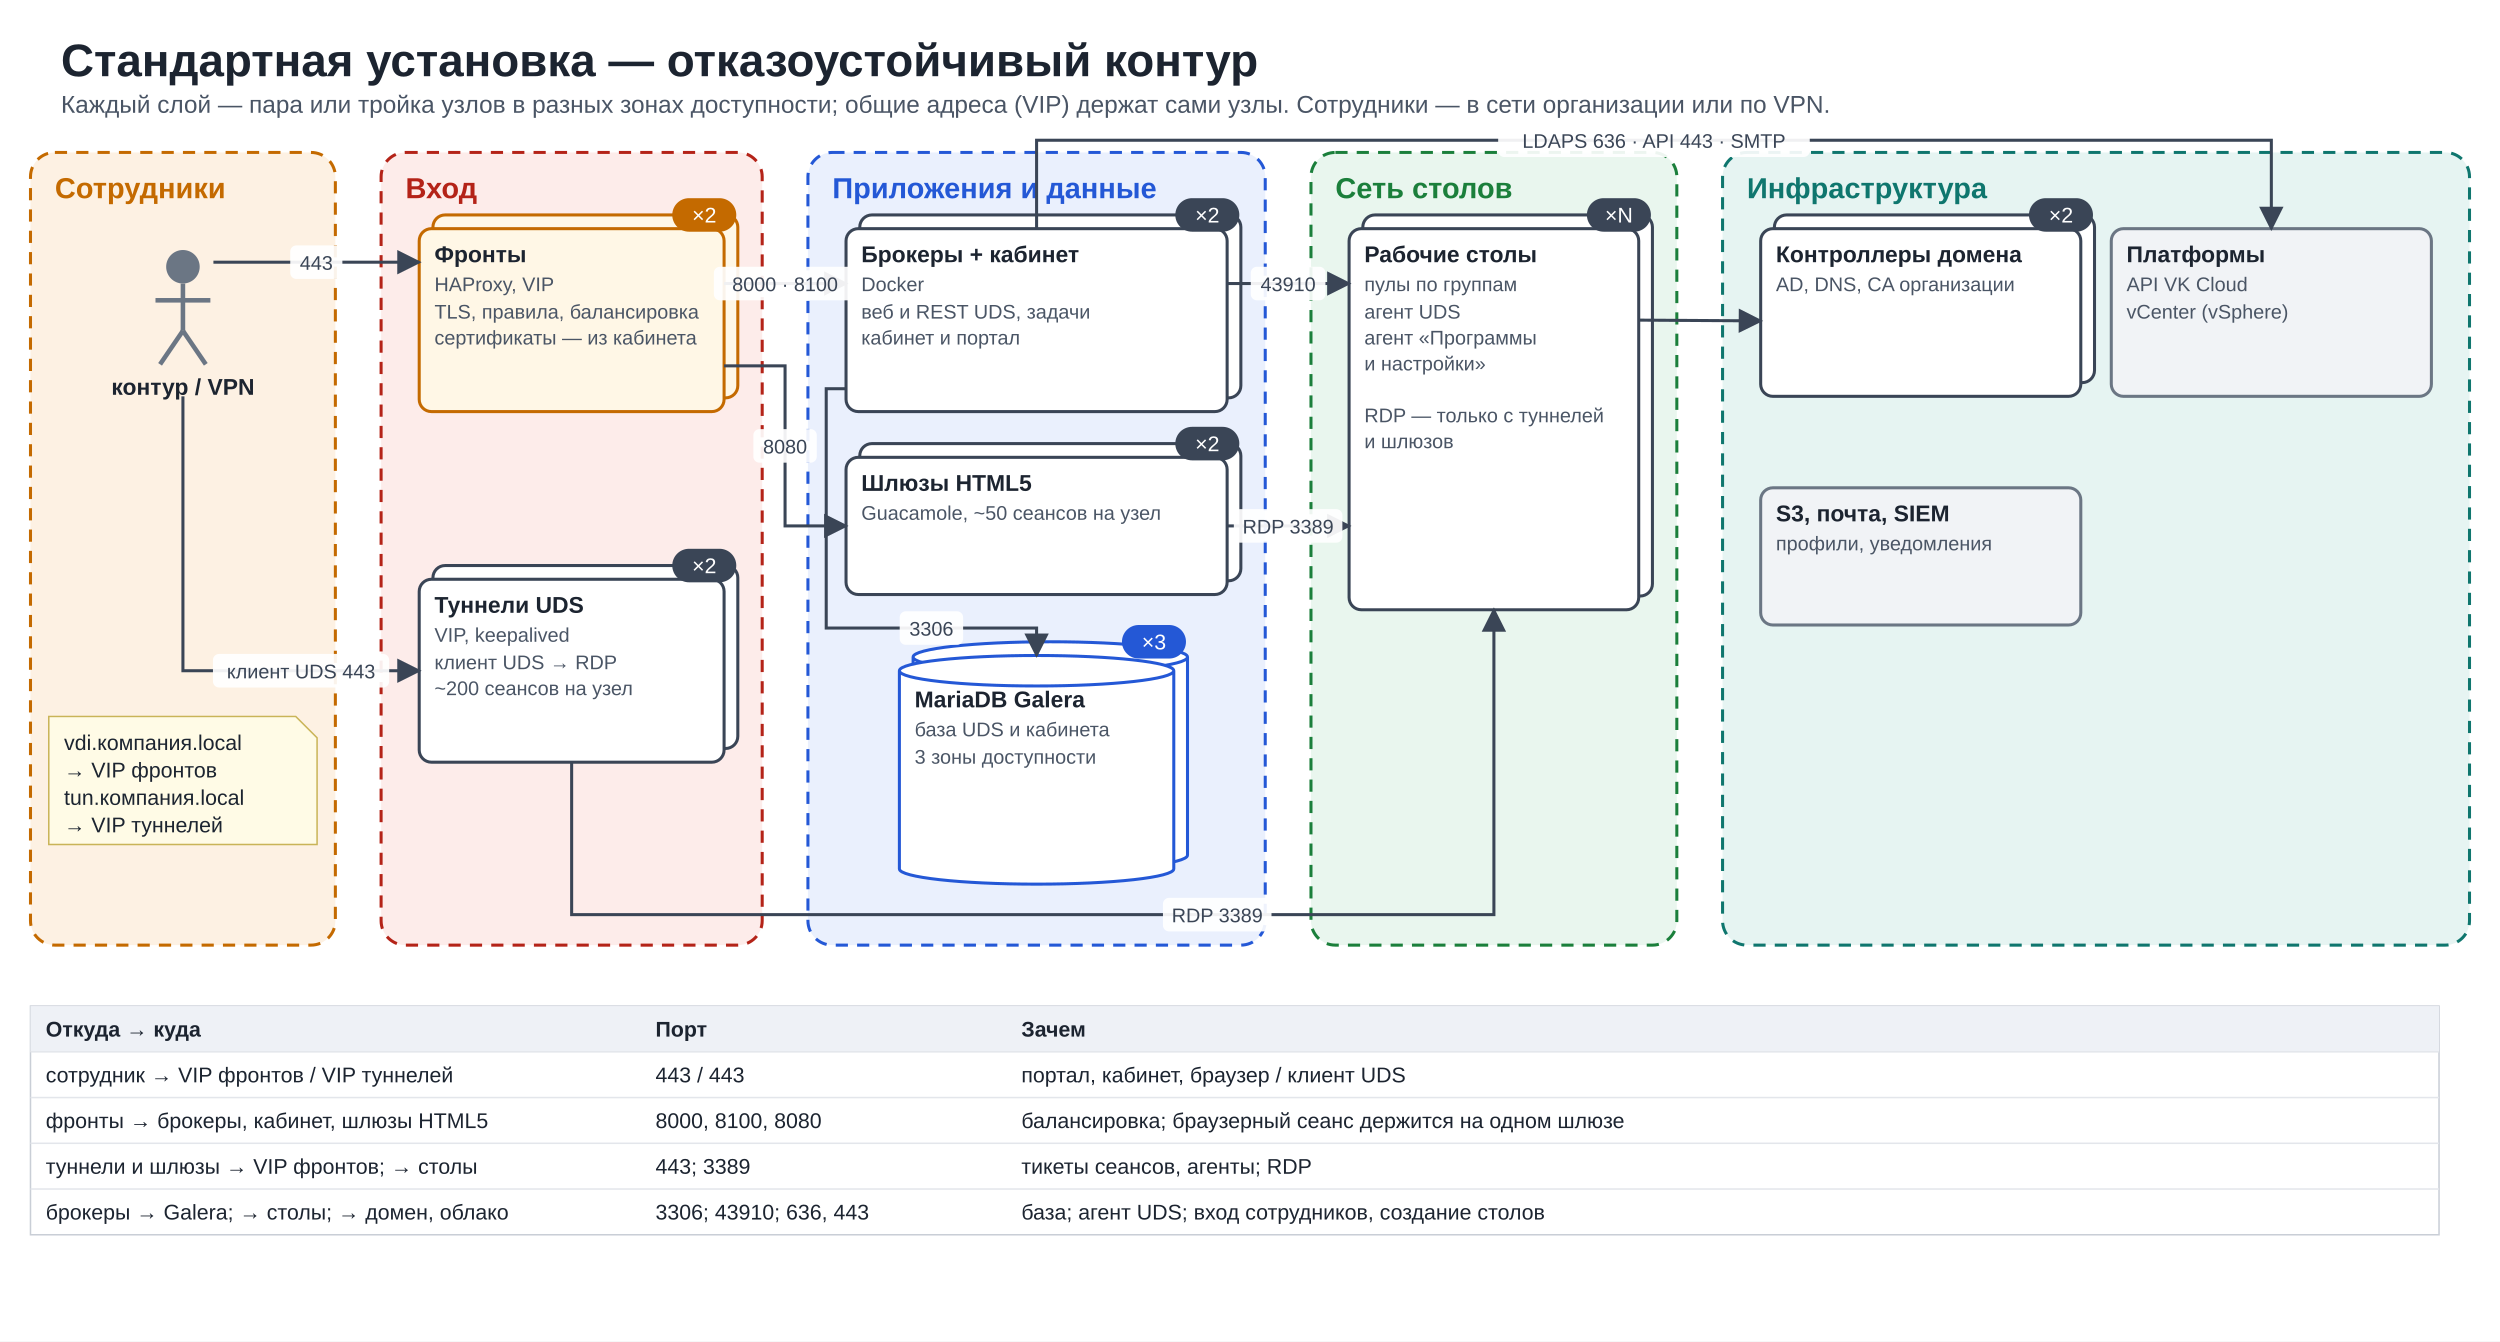
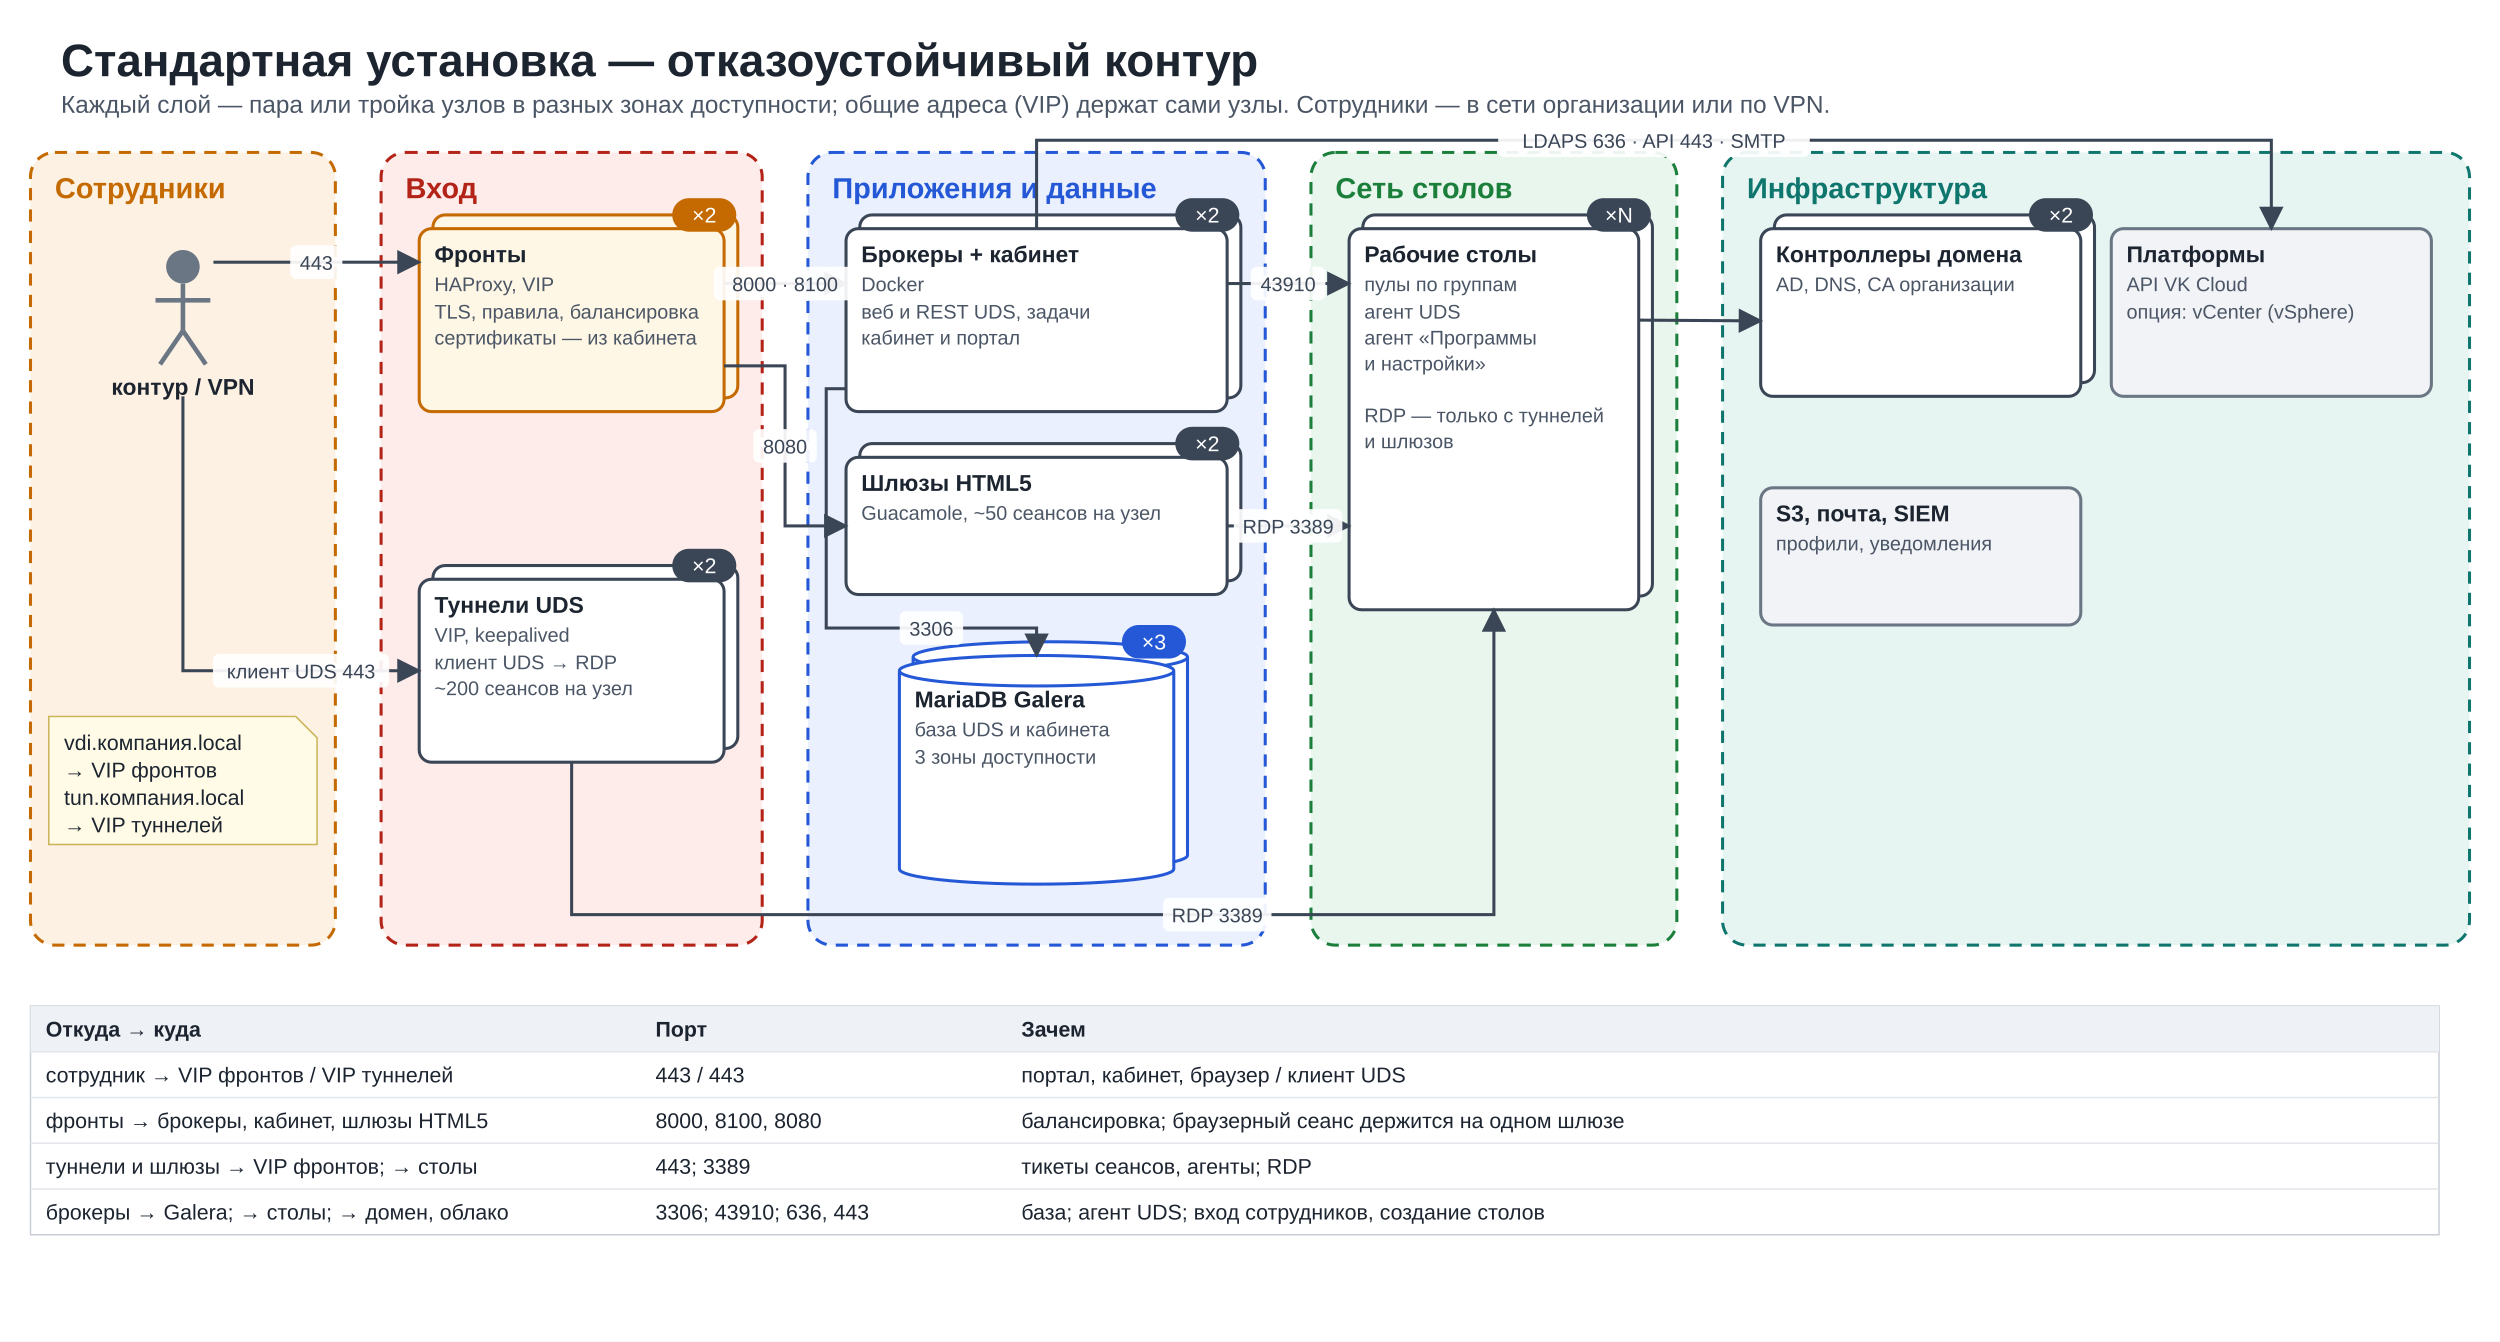
<svg xmlns="http://www.w3.org/2000/svg" viewBox="0 0 1640 880" width="1640" height="880">
  <style>
.h1{font:700 30px Arial,Helvetica,sans-serif;fill:#1C2430}.h2{font:16px Arial,Helvetica,sans-serif;fill:#4A5565}
.zt{font:700 19px Arial,Helvetica,sans-serif}.bt{font:700 16px Arial,Helvetica,sans-serif}.bs{font:14px Arial,Helvetica,sans-serif}
.vn{font:700 15px Arial,Helvetica,sans-serif;fill:#1C2430}.vr{font:13px Arial,Helvetica,sans-serif;fill:#4A5565}
.vp{font:12.5px Arial,Helvetica,sans-serif;fill:#8A1C1C}.ip{font:700 13px Consolas,Menlo,monospace}
.al{font:13px Arial,Helvetica,sans-serif;fill:#3A4556}.note{font:italic 14px Arial,Helvetica,sans-serif;fill:#6B7684}
.th{font:700 14px Arial,Helvetica,sans-serif;fill:#1C2430}.td{font:14px Arial,Helvetica,sans-serif;fill:#1C2430}
</style>
  <defs>
    <marker id="ah" viewBox="0 0 10 10" refX="9" refY="5" markerWidth="8" markerHeight="8" orient="auto-start-reverse">
      <path d="M0,0 L10,5 L0,10 z" fill="#3A4556" />
    </marker>
    <marker id="ahs" viewBox="0 0 10 10" refX="1" refY="5" markerWidth="8" markerHeight="8" orient="auto-start-reverse">
      <path d="M0,0 L10,5 L0,10 z" fill="#3A4556" />
    </marker>
  </defs>
  <rect width="1640" height="880" fill="#FFFFFF" />
  <text x="40" y="50" class="h1">Стандартная установка — отказоустойчивый контур</text>
  <text x="40" y="74" class="h2">Каждый слой — пара или тройка узлов в разных зонах доступности; общие адреса (VIP) держат сами узлы. Сотрудники — в сети организации или по VPN.</text>
  <rect x="20" y="100" width="200" height="520" rx="16" fill="#FDF1E3" stroke="#C46A00" stroke-width="2" stroke-dasharray="8 6" />
  <text x="36" y="130" class="zt" fill="#C46A00">Сотрудники</text>
  <circle cx="120" cy="175" r="11" fill="#6B7684" />
  <line x1="120" y1="186" x2="120" y2="217" stroke="#6B7684" stroke-width="3" />
  <line x1="102" y1="197" x2="138" y2="197" stroke="#6B7684" stroke-width="3" />
  <line x1="120" y1="217" x2="105" y2="239" stroke="#6B7684" stroke-width="3" />
  <line x1="120" y1="217" x2="135" y2="239" stroke="#6B7684" stroke-width="3" />
  <text x="120" y="259" class="vn" text-anchor="middle">контур / VPN</text>
  <path d="M32,470 h162 l14,14 v70 h-176 z" fill="#FFFBE6" stroke="#C9B458" />
  <text x="42" y="492" class="td">vdi.компания.local</text>
  <text x="42" y="510" class="td">→ VIP фронтов</text>
  <text x="42" y="528" class="td">tun.компания.local</text>
  <text x="42" y="546" class="td">→ VIP туннелей</text>
  <rect x="250" y="100" width="250" height="520" rx="16" fill="#FDECEA" stroke="#B42318" stroke-width="2" stroke-dasharray="8 6" />
  <text x="266" y="130" class="zt" fill="#B42318">Вход</text>
  <rect x="284" y="141" width="200" height="120" rx="8" fill="#FFF7E6" stroke="#C46A00" stroke-width="2" />
  <rect x="275" y="150" width="200" height="120" rx="8" fill="#FFF7E6" stroke="#C46A00" stroke-width="2" />
  <text x="285" y="172" class="vn" text-anchor="start">Фронты</text>
  <text x="285" y="191" class="vr" text-anchor="start">HAProxy, VIP</text>
  <text x="285" y="209" class="vr" text-anchor="start">TLS, правила, балансировка</text>
  <text x="285" y="226" class="vr" text-anchor="start">сертификаты — из кабинета</text>
  <rect x="441" y="130" width="42" height="22" rx="11" fill="#C46A00" />
  <text x="462" y="146" class="bs" fill="#FFFFFF" text-anchor="middle" font-weight="700">×2</text>
  <rect x="284" y="371" width="200" height="120" rx="8" fill="#FFFFFF" stroke="#3A4556" stroke-width="2" />
  <rect x="275" y="380" width="200" height="120" rx="8" fill="#FFFFFF" stroke="#3A4556" stroke-width="2" />
  <text x="285" y="402" class="vn" text-anchor="start">Туннели UDS</text>
  <text x="285" y="421" class="vr" text-anchor="start">VIP, keepalived</text>
  <text x="285" y="439" class="vr" text-anchor="start">клиент UDS → RDP</text>
  <text x="285" y="456" class="vr" text-anchor="start">~200 сеансов на узел</text>
  <rect x="441" y="360" width="42" height="22" rx="11" fill="#3A4556" />
  <text x="462" y="376" class="bs" fill="#FFFFFF" text-anchor="middle" font-weight="700">×2</text>
  <rect x="530" y="100" width="300" height="520" rx="16" fill="#EAF0FD" stroke="#2458D6" stroke-width="2" stroke-dasharray="8 6" />
  <text x="546" y="130" class="zt" fill="#2458D6">Приложения и данные</text>
  <rect x="564" y="141" width="250" height="120" rx="8" fill="#FFFFFF" stroke="#3A4556" stroke-width="2" />
  <rect x="555" y="150" width="250" height="120" rx="8" fill="#FFFFFF" stroke="#3A4556" stroke-width="2" />
  <text x="565" y="172" class="vn" text-anchor="start">Брокеры + кабинет</text>
  <text x="565" y="191" class="vr" text-anchor="start">Docker</text>
  <text x="565" y="209" class="vr" text-anchor="start">веб и REST UDS, задачи</text>
  <text x="565" y="226" class="vr" text-anchor="start">кабинет и портал</text>
  <rect x="771" y="130" width="42" height="22" rx="11" fill="#3A4556" />
  <text x="792" y="146" class="bs" fill="#FFFFFF" text-anchor="middle" font-weight="700">×2</text>
  <rect x="564" y="291" width="250" height="90" rx="8" fill="#FFFFFF" stroke="#3A4556" stroke-width="2" />
  <rect x="555" y="300" width="250" height="90" rx="8" fill="#FFFFFF" stroke="#3A4556" stroke-width="2" />
  <text x="565" y="322" class="vn" text-anchor="start">Шлюзы HTML5</text>
  <text x="565" y="341" class="vr" text-anchor="start">Guacamole, ~50 сеансов на узел</text>
  <rect x="771" y="280" width="42" height="22" rx="11" fill="#3A4556" />
  <text x="792" y="296" class="bs" fill="#FFFFFF" text-anchor="middle" font-weight="700">×2</text>
  <path d="M599,431 v130 a90.0,10 0 0 0 180,0 v-130 a90.0,10 0 0 0 -180,0 a90.0,10 0 0 0 180,0" fill="#FFFFFF" stroke="#2458D6" stroke-width="2" />
  <path d="M590,440 v130 a90.0,10 0 0 0 180,0 v-130 a90.0,10 0 0 0 -180,0 a90.0,10 0 0 0 180,0" fill="#FFFFFF" stroke="#2458D6" stroke-width="2" />
  <text x="600" y="464" class="vn" text-anchor="start">MariaDB Galera</text>
  <text x="600" y="483" class="vr" text-anchor="start">база UDS и кабинета</text>
  <text x="600" y="501" class="vr" text-anchor="start">3 зоны доступности</text>
  <rect x="736" y="410" width="42" height="22" rx="11" fill="#2458D6" />
  <text x="757" y="426" class="bs" fill="#FFFFFF" text-anchor="middle" font-weight="700">×3</text>
  <rect x="860" y="100" width="240" height="520" rx="16" fill="#E9F6EE" stroke="#1B7F3B" stroke-width="2" stroke-dasharray="8 6" />
  <text x="876" y="130" class="zt" fill="#1B7F3B">Сеть столов</text>
  <rect x="894" y="141" width="190" height="250" rx="8" fill="#FFFFFF" stroke="#3A4556" stroke-width="2" />
  <rect x="885" y="150" width="190" height="250" rx="8" fill="#FFFFFF" stroke="#3A4556" stroke-width="2" />
  <text x="895" y="172" class="vn" text-anchor="start">Рабочие столы</text>
  <text x="895" y="191" class="vr" text-anchor="start">пулы по группам</text>
  <text x="895" y="209" class="vr" text-anchor="start">агент UDS</text>
  <text x="895" y="226" class="vr" text-anchor="start">агент «Программы</text>
  <text x="895" y="243" class="vr" text-anchor="start">и настройки»</text>
  <text x="895" y="260" class="vr" text-anchor="start" />
  <text x="895" y="277" class="vr" text-anchor="start">RDP — только с туннелей</text>
  <text x="895" y="294" class="vr" text-anchor="start">и шлюзов</text>
  <rect x="1041" y="130" width="42" height="22" rx="11" fill="#3A4556" />
  <text x="1062" y="146" class="bs" fill="#FFFFFF" text-anchor="middle" font-weight="700">×N</text>
  <rect x="1130" y="100" width="490" height="520" rx="16" fill="#E6F4F2" stroke="#0F766E" stroke-width="2" stroke-dasharray="8 6" />
  <text x="1146" y="130" class="zt" fill="#0F766E">Инфраструктура</text>
  <rect x="1164" y="141" width="210" height="110" rx="8" fill="#FFFFFF" stroke="#3A4556" stroke-width="2" />
  <rect x="1155" y="150" width="210" height="110" rx="8" fill="#FFFFFF" stroke="#3A4556" stroke-width="2" />
  <text x="1165" y="172" class="vn" text-anchor="start">Контроллеры домена</text>
  <text x="1165" y="191" class="vr" text-anchor="start">AD, DNS, CA организации</text>
  <rect x="1331" y="130" width="42" height="22" rx="11" fill="#3A4556" />
  <text x="1352" y="146" class="bs" fill="#FFFFFF" text-anchor="middle" font-weight="700">×2</text>
  <rect x="1385" y="150" width="210" height="110" rx="8" fill="#F1F3F6" stroke="#6B7684" stroke-width="2" />
  <text x="1395" y="172" class="vn" text-anchor="start">Платформы</text>
  <text x="1395" y="191" class="vr" text-anchor="start">API VK Cloud</text>
-   <text x="1395" y="209" class="vr" text-anchor="start">vCenter (vSphere)</text>
+   <text x="1395" y="209" class="vr" text-anchor="start">опция: vCenter (vSphere)</text>
  <rect x="1155" y="320" width="210" height="90" rx="8" fill="#F1F3F6" stroke="#6B7684" stroke-width="2" />
  <text x="1165" y="342" class="vn" text-anchor="start">S3, почта, SIEM</text>
  <text x="1165" y="361" class="vr" text-anchor="start">профили, уведомления</text>
  <path d="M140,172.0 L275,172.0" fill="none" stroke="#3A4556" stroke-width="2" marker-end="url(#ah)" />
  <rect x="190.4" y="161.0" width="34.2" height="22" rx="4" fill="#FFFFFF" opacity="0.92" />
  <text x="207.5" y="177.0" class="al" text-anchor="middle">443</text>
  <path d="M120,260 L120,440 L275,440" fill="none" stroke="#3A4556" stroke-width="2" marker-end="url(#ah)" />
  <rect x="139.7" y="429.0" width="115.6" height="22" rx="4" fill="#FFFFFF" opacity="0.92" />
  <text x="197.5" y="445.0" class="al" text-anchor="middle">клиент UDS 443</text>
  <path d="M475,186.0 L555,186.0" fill="none" stroke="#3A4556" stroke-width="2" marker-end="url(#ah)" />
  <rect x="468.3" y="175.0" width="93.4" height="22" rx="4" fill="#FFFFFF" opacity="0.92" />
  <text x="515.0" y="191.0" class="al" text-anchor="middle">8000 · 8100</text>
  <path d="M475,240.0 L515,240.0 L515,345.0 L555,345.0" fill="none" stroke="#3A4556" stroke-width="2" marker-end="url(#ah)" />
  <rect x="494.2" y="281.5" width="41.6" height="22" rx="4" fill="#FFFFFF" opacity="0.92" />
  <text x="515.0" y="297.5" class="al" text-anchor="middle">8080</text>
  <path d="M555,255 L542,255 L542,412 L680,412 L680,430" fill="none" stroke="#3A4556" stroke-width="2" marker-end="url(#ah)" />
  <rect x="590.2" y="401.0" width="41.6" height="22" rx="4" fill="#FFFFFF" opacity="0.92" />
  <text x="611.0" y="417.0" class="al" text-anchor="middle">3306</text>
  <path d="M805,186.0 L885,186.0" fill="none" stroke="#3A4556" stroke-width="2" marker-end="url(#ah)" />
  <rect x="820.5" y="175.0" width="49.0" height="22" rx="4" fill="#FFFFFF" opacity="0.92" />
  <text x="845.0" y="191.0" class="al" text-anchor="middle">43910</text>
  <path d="M805,345.0 L885,345.0" fill="none" stroke="#3A4556" stroke-width="2" marker-end="url(#ah)" />
  <rect x="809.4" y="334.0" width="71.2" height="22" rx="4" fill="#FFFFFF" opacity="0.92" />
  <text x="845.0" y="350.0" class="al" text-anchor="middle">RDP 3389</text>
  <path d="M375.0,500 L375,600 L980,600 L980,400" fill="none" stroke="#3A4556" stroke-width="2" marker-end="url(#ah)" />
  <rect x="762.9" y="589.0" width="71.2" height="22" rx="4" fill="#FFFFFF" opacity="0.92" />
  <text x="798.5" y="605.0" class="al" text-anchor="middle">RDP 3389</text>
  <path d="M1075,210 L1155,210.5" fill="none" stroke="#3A4556" stroke-width="2" marker-end="url(#ah)" />
  <path d="M680.0,150 L680,92 L1490,92 L1490,150" fill="none" stroke="#3A4556" stroke-width="2" marker-end="url(#ah)" />
  <rect x="982.8" y="81.0" width="204.4" height="22" rx="4" fill="#FFFFFF" opacity="0.92" />
  <text x="1085.0" y="97.0" class="al" text-anchor="middle">LDAPS 636 · API 443 · SMTP</text>
  <rect x="20" y="660" width="1580" height="150" fill="#FFFFFF" stroke="#C9CED6" />
  <rect x="20" y="660" width="1580" height="30" fill="#EEF1F6" />
  <text x="30" y="680" class="th">Откуда → куда</text>
  <text x="430" y="680" class="th">Порт</text>
  <text x="670" y="680" class="th">Зачем</text>
  <line x1="20" y1="690" x2="1600" y2="690" stroke="#E3E6EB" />
  <text x="30" y="710" class="td">сотрудник → VIP фронтов / VIP туннелей</text>
  <text x="430" y="710" class="td">443 / 443</text>
  <text x="670" y="710" class="td">портал, кабинет, браузер / клиент UDS</text>
  <line x1="20" y1="720" x2="1600" y2="720" stroke="#E3E6EB" />
  <text x="30" y="740" class="td">фронты → брокеры, кабинет, шлюзы HTML5</text>
  <text x="430" y="740" class="td">8000, 8100, 8080</text>
  <text x="670" y="740" class="td">балансировка; браузерный сеанс держится на одном шлюзе</text>
  <line x1="20" y1="750" x2="1600" y2="750" stroke="#E3E6EB" />
  <text x="30" y="770" class="td">туннели и шлюзы → VIP фронтов; → столы</text>
  <text x="430" y="770" class="td">443; 3389</text>
  <text x="670" y="770" class="td">тикеты сеансов, агенты; RDP</text>
  <line x1="20" y1="780" x2="1600" y2="780" stroke="#E3E6EB" />
  <text x="30" y="800" class="td">брокеры → Galera; → столы; → домен, облако</text>
  <text x="430" y="800" class="td">3306; 43910; 636, 443</text>
  <text x="670" y="800" class="td">база; агент UDS; вход сотрудников, создание столов</text>
</svg>
